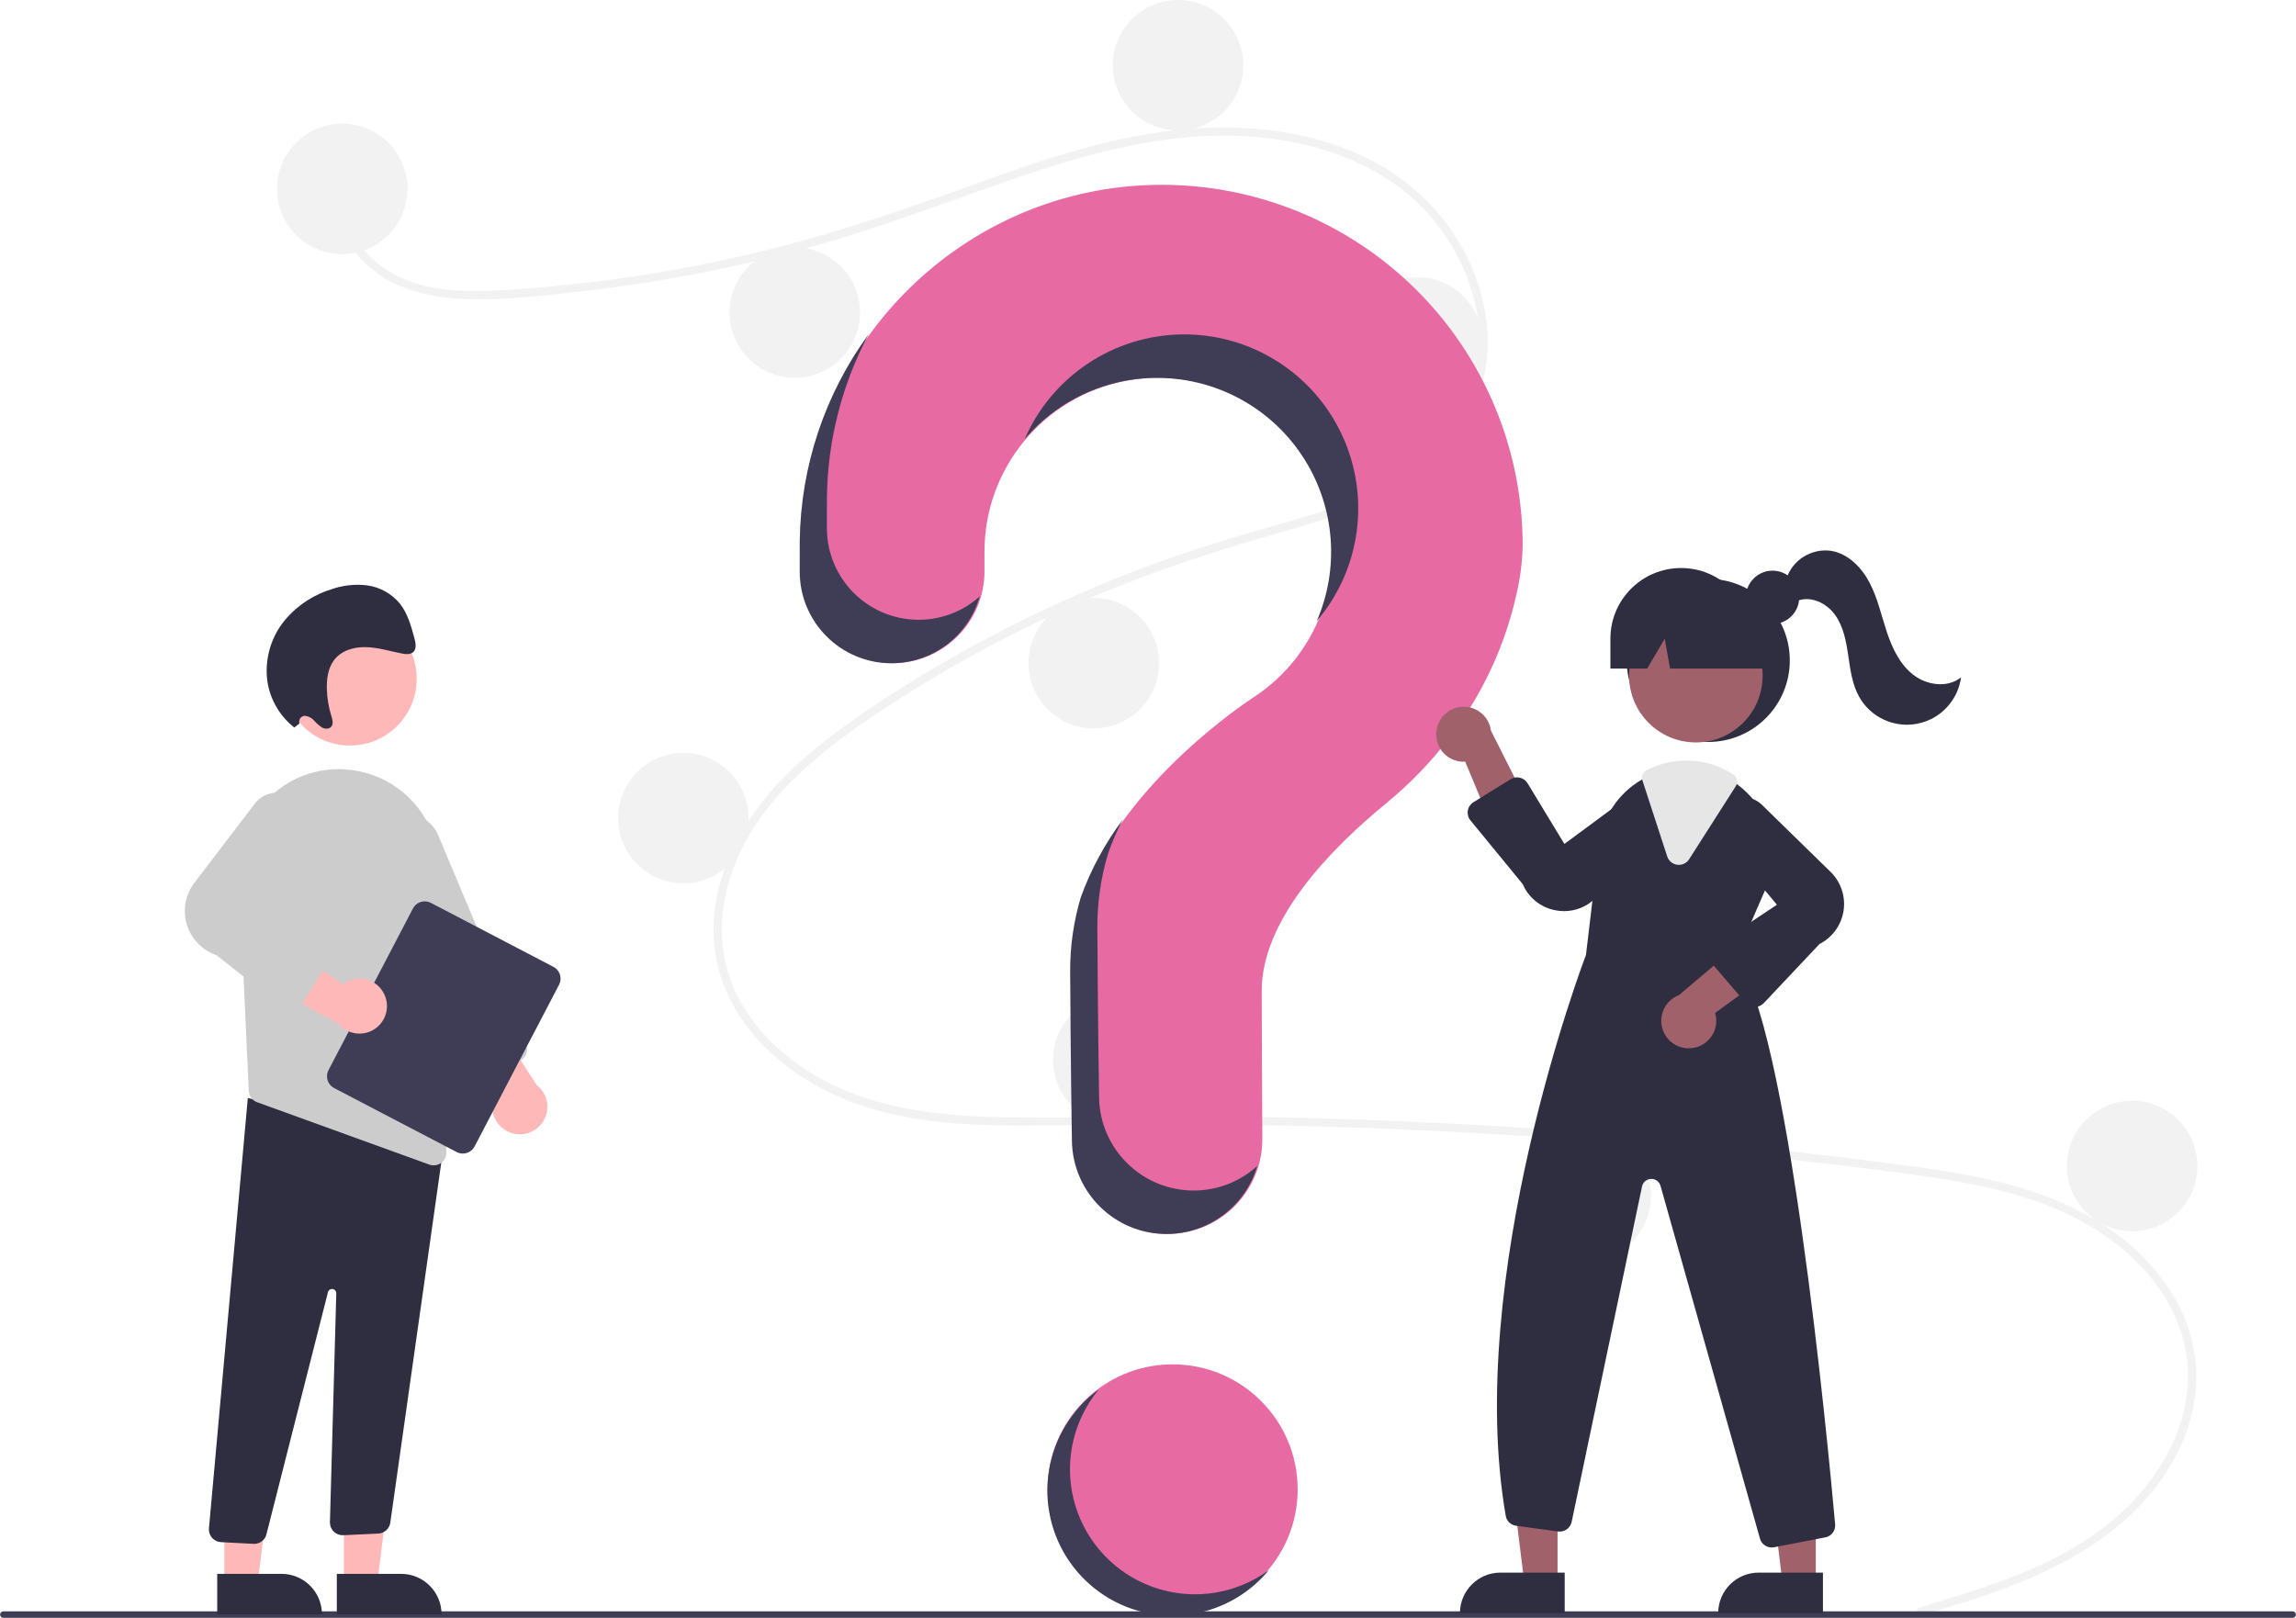
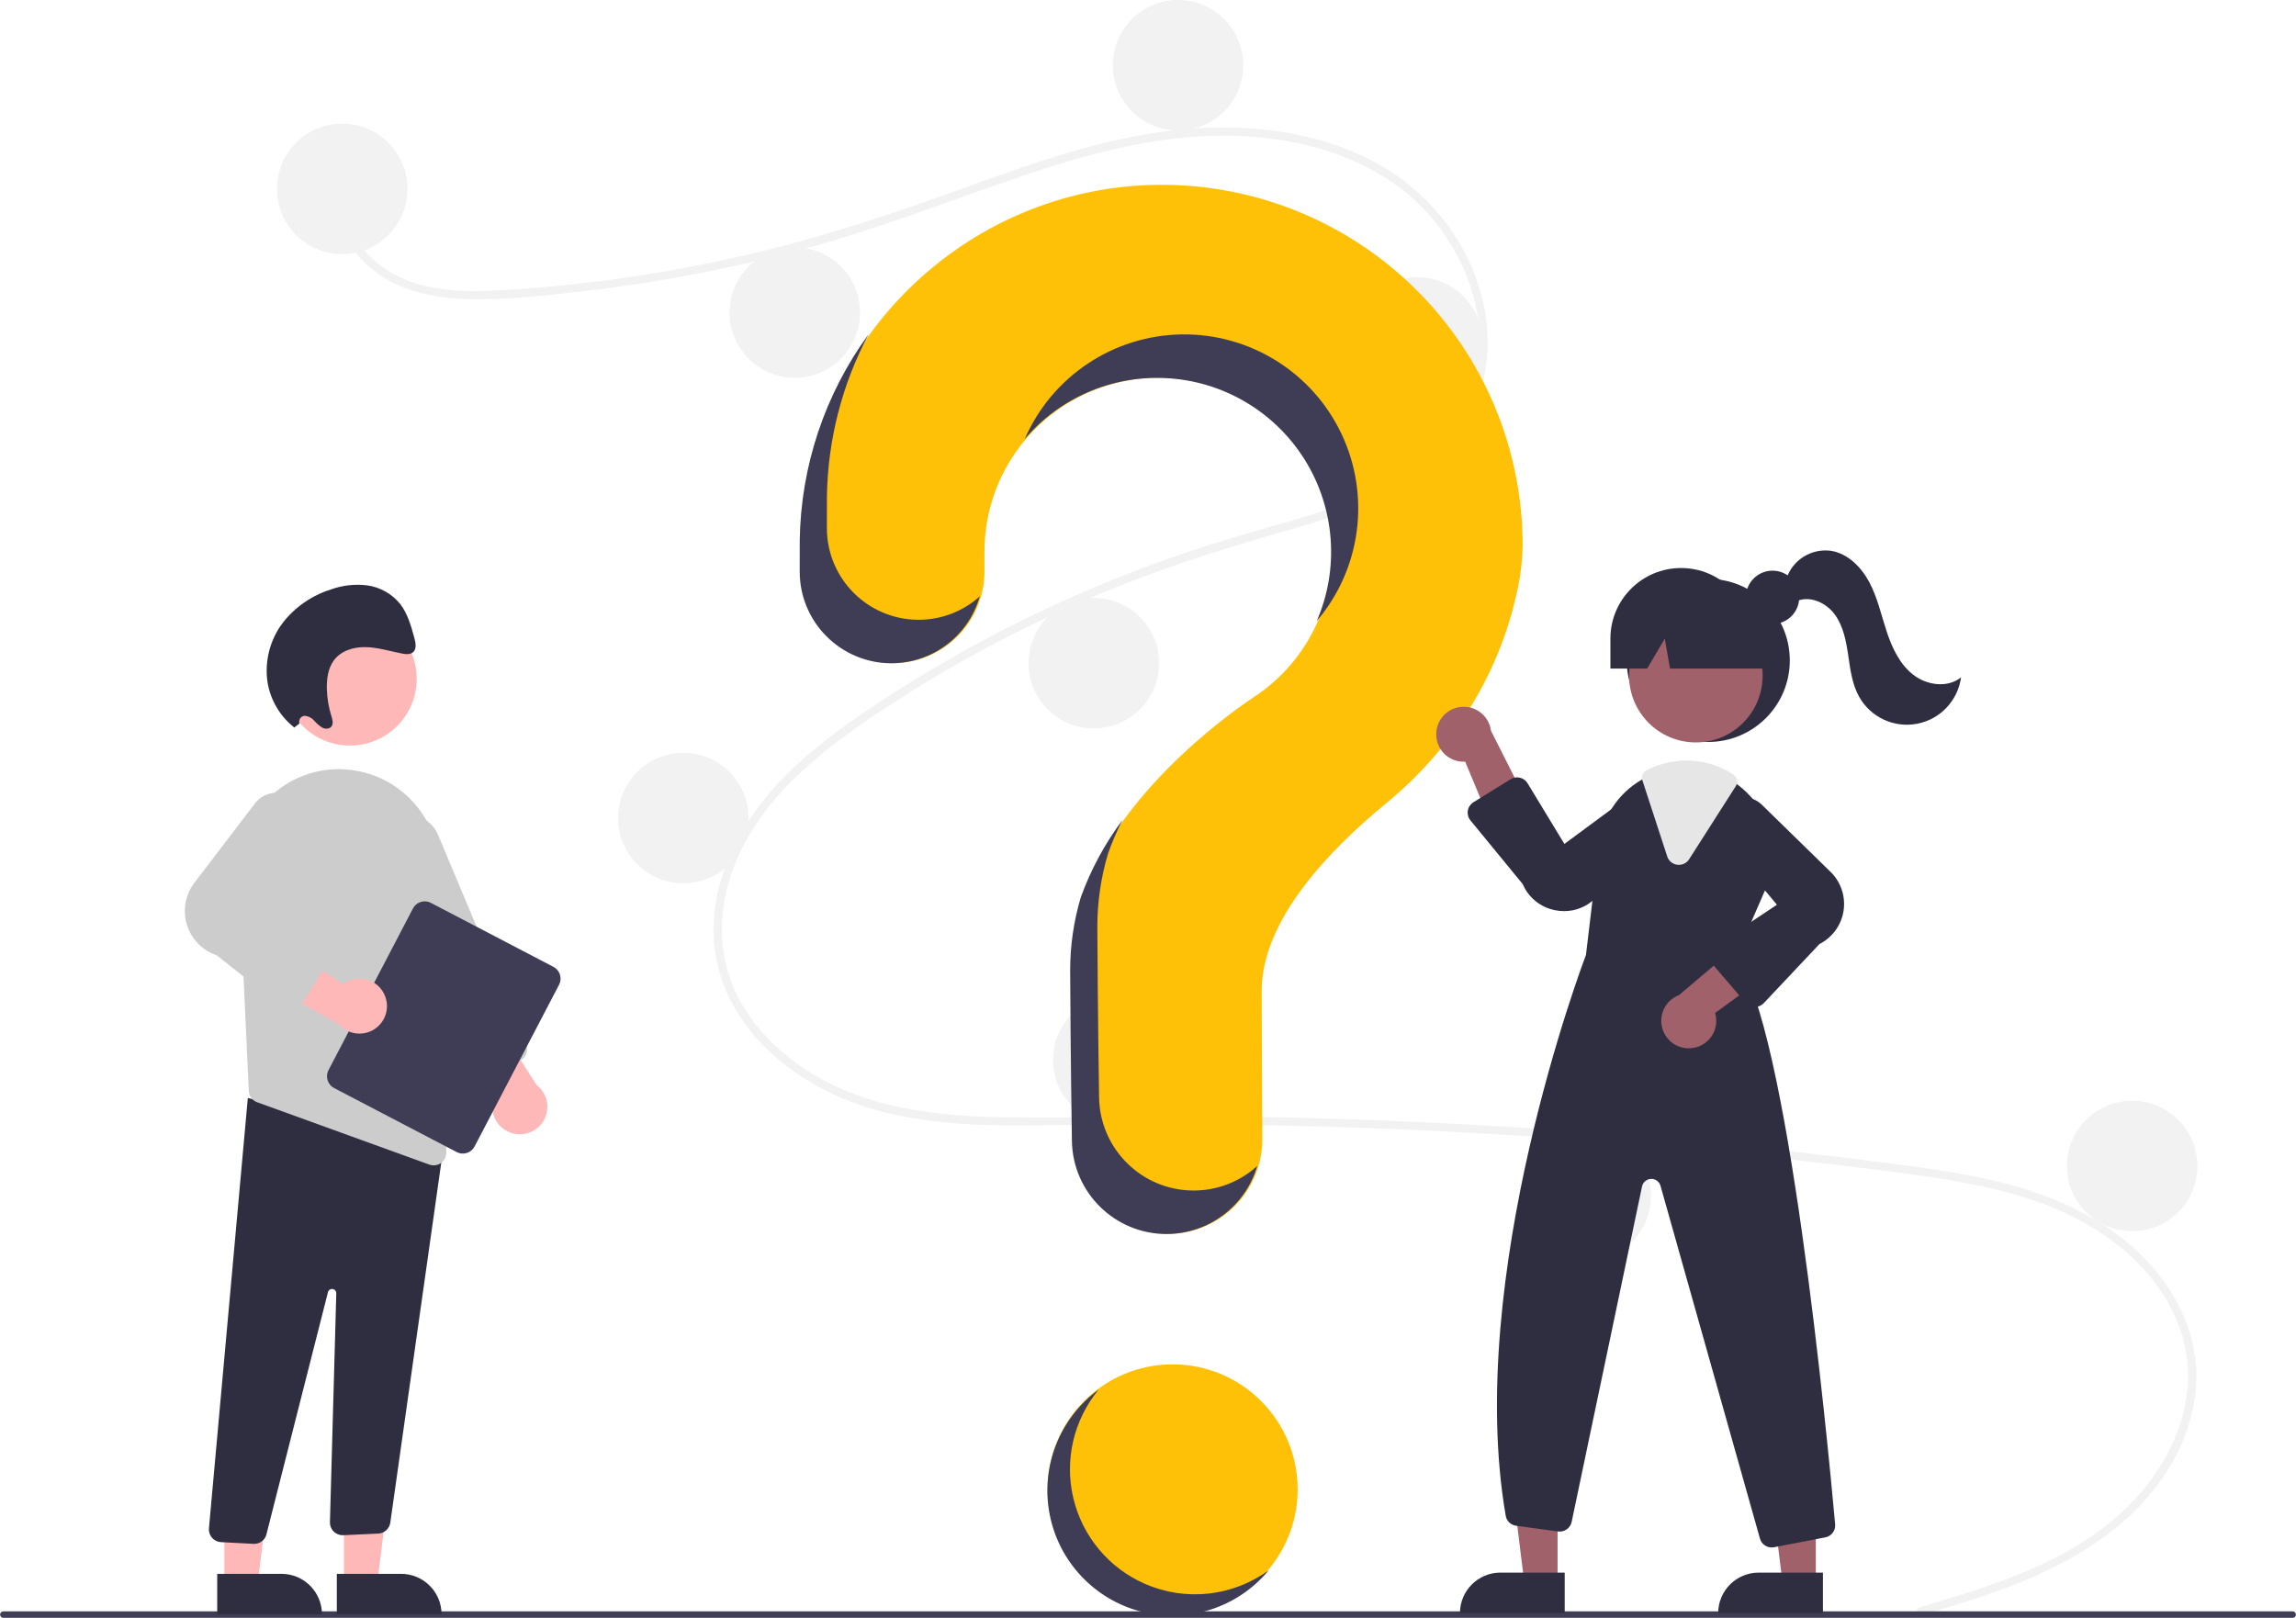
<svg xmlns="http://www.w3.org/2000/svg" data-name="Layer 1" width="844.675" height="595.262" viewBox="0 0 844.675 595.262">
-   <circle cx="431.393" cy="548" r="46" fill="#e76aa2" />
+   <circle cx="431.393" cy="548" r="46" fill="#ffc107" />
  <path d="M883.862,743.785c25.735-7.729,53.094-15.788,73.503-34.161,18.238-16.418,30.55-41.489,22.995-66.112-7.54-24.572-30.124-40.956-53.442-49.105-13.225-4.622-27.061-7.186-40.891-9.2-15.035-2.19-30.136-3.984-45.23-5.71q-91.677-10.486-184.044-12.811c-30.385-.765-60.764-.747-91.152-.306-27.139.394-55.722.384-80.899-11.151-19.578-8.97-37.348-25.289-42.803-46.734-6.297-24.755,5.318-49.964,21.98-67.892,8.783-9.45,19.047-17.404,29.636-24.717,11.487-7.934,23.375-15.306,35.521-22.188a494.634,494.634,0,0,1,74.767-34.468c12.746-4.634,25.68-8.633,38.728-12.321,11.017-3.115,22.068-6.234,32.716-10.477,20.583-8.204,40.161-22.1,45.395-44.881,4.96-21.591-3.403-45.031-18.065-61.071-16.963-18.557-42.539-26.692-67.06-28.008-27.528-1.478-54.422,5.412-80.297,14.156-27.597,9.326-54.599,20.049-82.778,27.603a556.958,556.958,0,0,1-85.196,15.837c-14.082,1.5-28.59,3.193-42.756,2.045-11.872-.962-23.684-4.454-32.434-12.88-7.503-7.225-11.972-17.154-10.435-27.632.279-1.903,3.17-1.094,2.893.798-1.87,12.755,6.8,24.509,17.484,30.529,12.348,6.958,27.374,6.968,41.122,6.172a537.825,537.825,0,0,0,88.515-12.796c28.593-6.531,56.164-15.866,83.704-25.839,26.156-9.472,52.897-18.716,80.84-20.767,24.246-1.78,49.752,1.752,70.874,14.423,18.564,11.136,32.215,29.707,36.565,51.018,4.25,20.825-1.636,41.785-17.4,56.317-16.321,15.046-38.701,21.479-59.557,27.404-26.452,7.514-52.337,16.298-77.392,27.703a485.824,485.824,0,0,0-72.8,40.928c-22.246,15.202-44.201,34.331-51.237,61.451-3.277,12.633-2.672,26.032,2.812,37.965,4.876,10.61,12.907,19.535,22.262,26.419,22.321,16.424,50.453,19.797,77.414,20.132,30.281.377,60.564-.645,90.855-.148q92.599,1.52,184.819,11.273,23.108,2.446,46.158,5.407c13.822,1.776,27.69,3.541,41.278,6.695,24.162,5.608,47.674,16.392,62.692,36.878a61.319,61.319,0,0,1,11.947,30.446c1.051,11.524-1.77,23.069-6.98,33.321-11.532,22.69-33.134,37.123-56.073,46.605-12.287,5.079-25.032,8.926-37.752,12.746-1.853.557-2.645-2.338-.798-2.893Z" transform="translate(-177.6623 -152.3692)" fill="#f2f2f2" />
  <circle cx="125.893" cy="69.5" r="24" fill="#f2f2f2" />
  <circle cx="292.393" cy="115" r="24" fill="#f2f2f2" />
  <circle cx="433.393" cy="24" r="24" fill="#f2f2f2" />
  <circle cx="521.393" cy="126" r="24" fill="#f2f2f2" />
  <circle cx="402.393" cy="244" r="24" fill="#f2f2f2" />
  <circle cx="251.393" cy="301" r="24" fill="#f2f2f2" />
  <circle cx="411.393" cy="390" r="24" fill="#f2f2f2" />
  <circle cx="583.393" cy="440" r="24" fill="#f2f2f2" />
  <circle cx="784.393" cy="429" r="24" fill="#f2f2f2" />
-   <path d="M604.128,220.373c-71.892.508-130.756,58.93-131.777,130.816-.009.664-.014,5.33-.013,11.434a33.748,33.748,0,0,0,33.744,33.746h0a33.769,33.769,0,0,0,33.761-33.798c-.003-4.152-.006-7.026-.006-7.202a64,64,0,1,1,98.52,53.879l.012.014s-48.028,30.92-62.671,73.335l.012.003a94.004,94.004,0,0,0-3.874,26.768c0,3.725.219,36.321.643,62.778a34.786,34.786,0,0,0,34.79,34.222h0a34.796,34.796,0,0,0,34.794-35.011c-.147-24.229-.227-52.442-.227-54.489,0-26.045,25.125-51.995,45.764-68.917,23.766-19.487,40.868-46.043,47.737-75.999a86.762,86.762,0,0,0,2.499-18.834A132.75,132.75,0,0,0,604.128,220.373Z" transform="translate(-177.6623 -152.3692)" fill="#e76aa2" />
+   <path d="M604.128,220.373c-71.892.508-130.756,58.93-131.777,130.816-.009.664-.014,5.33-.013,11.434a33.748,33.748,0,0,0,33.744,33.746h0a33.769,33.769,0,0,0,33.761-33.798c-.003-4.152-.006-7.026-.006-7.202a64,64,0,1,1,98.52,53.879l.012.014s-48.028,30.92-62.671,73.335l.012.003a94.004,94.004,0,0,0-3.874,26.768c0,3.725.219,36.321.643,62.778a34.786,34.786,0,0,0,34.79,34.222h0a34.796,34.796,0,0,0,34.794-35.011c-.147-24.229-.227-52.442-.227-54.489,0-26.045,25.125-51.995,45.764-68.917,23.766-19.487,40.868-46.043,47.737-75.999a86.762,86.762,0,0,0,2.499-18.834A132.75,132.75,0,0,0,604.128,220.373Z" transform="translate(-177.6623 -152.3692)" fill="#ffc107" />
  <path d="M1021.147,747.631H178.853a1.191,1.191,0,0,1,0-2.381h842.294a1.191,1.191,0,0,1,0,2.381Z" transform="translate(-177.6623 -152.3692)" fill="#3f3d56" />
  <circle cx="628.449" cy="242.996" r="30" fill="#2f2e41" />
  <polygon points="573.012 582.129 560.753 582.129 554.92 534.841 573.015 534.841 573.012 582.129" fill="#a0616a" />
  <path d="M551.996,578.626h23.644a0,0,0,0,1,0,0v14.887a0,0,0,0,1,0,0H537.109a0,0,0,0,1,0,0v0A14.887,14.887,0,0,1,551.996,578.626Z" fill="#2f2e41" />
  <polygon points="668.012 582.129 655.753 582.129 649.92 534.841 668.015 534.841 668.012 582.129" fill="#a0616a" />
  <path d="M646.996,578.626h23.644a0,0,0,0,1,0,0v14.887a0,0,0,0,1,0,0H632.109a0,0,0,0,1,0,0v0A14.887,14.887,0,0,1,646.996,578.626Z" fill="#2f2e41" />
  <circle cx="623.89" cy="248.61" r="24.561" fill="#a0616a" />
  <path d="M816.191,504.775l10.99-25.25a31.383,31.383,0,0,0-6.95-35.6,31.873,31.873,0,0,0-3.07-2.67,30.935,30.935,0,0,0-18.99-6.57,32.179,32.179,0,0,0-13.4,2.98c-.36.16-.71.33-1.07.5-.69.33-1.37.69-2.03,1.06a31.678,31.678,0,0,0-15.7,23.88l-4.85,40.64c-1.22,3.19-44.74,118.39-29.52,206.34a4.467,4.467,0,0,0,3.82,3.67l15.43,2.1a4.497,4.497,0,0,0,5.01-3.53l25.89-123.41a3.503,3.503,0,0,1,6.8-.23l36.58,129.78a4.471,4.471,0,0,0,4.31,3.28,5.122,5.122,0,0,0,.87-.08l18.85-3.63a4.471,4.471,0,0,0,3.63-4.81C850.021,682.335,835.301,527.605,816.191,504.775Z" transform="translate(-177.6623 -152.3692)" fill="#2f2e41" />
  <path d="M706.102,421.419A10.056,10.056,0,0,0,716.696,432.623l13.729,32.992,10.385-15.394-14.629-28.97a10.11,10.11,0,0,0-20.079.169Z" transform="translate(-177.6623 -152.3692)" fill="#a0616a" />
  <path d="M800.19,537.996a10.056,10.056,0,0,0,8.427-12.913l28.885-21.038-17.39-6.512-24.764,20.977a10.11,10.11,0,0,0,4.842,19.487Z" transform="translate(-177.6623 -152.3692)" fill="#a0616a" />
  <path d="M753.102,487.61a17.057,17.057,0,0,1-3.298-.325,16.305,16.305,0,0,1-11.948-9.616l-19.234-23.453a4.501,4.501,0,0,1,1.111-6.681l13.684-8.471a4.5,4.5,0,0,1,6.215,1.49l13.556,22.334L779.15,443.702A9.721,9.721,0,0,1,790.46,459.264l-25.912,23.637A16.253,16.253,0,0,1,753.102,487.61Z" transform="translate(-177.6623 -152.3692)" fill="#2f2e41" />
  <path d="M823.252,522.883c-.035,0-.071,0-.106-.001a4.508,4.508,0,0,1-3.311-1.57l-12.166-14.193a4.5,4.5,0,0,1,.92-6.673l22.781-15.188-20.638-24.812a9.721,9.721,0,0,1,14.887-12.183l25.084,24.513a16.525,16.525,0,0,1-3.675,26.94l-20.501,21.754A4.507,4.507,0,0,1,823.252,522.883Z" transform="translate(-177.6623 -152.3692)" fill="#2f2e41" />
  <path d="M795.307,470.584a4.632,4.632,0,0,1-.584-.037,4.461,4.461,0,0,1-3.71-3.069l-9.142-28.029a3.083,3.083,0,0,1,1.594-3.725l.297-.14c.269-.128.535-.254.807-.375a32.574,32.574,0,0,1,13.603-3.023,31.327,31.327,0,0,1,17.161,5.157,3.13,3.13,0,0,1,.901,4.294L799.084,468.504A4.455,4.455,0,0,1,795.307,470.584Z" transform="translate(-177.6623 -152.3692)" fill="#e6e6e6" />
  <circle cx="652.101" cy="219.786" r="9.817" fill="#2f2e41" />
  <path d="M796.111,361.365h0a26,26,0,0,0-26,26v11h13.529l6.471-11,1.941,11h41.059l-11-11A26,26,0,0,0,796.111,361.365Z" transform="translate(-177.6623 -152.3692)" fill="#2f2e41" />
  <path d="M834.809,365.431a15.15,15.15,0,0,1,16.481-10.396c6.256,1.046,11.202,6.075,14.149,11.691s4.308,11.903,6.289,17.928,4.791,12.084,9.793,15.984,12.677,4.958,17.59.946a20.118,20.118,0,0,1-37.477,7.181c-2.592-4.612-3.261-10.017-4.03-15.251s-1.767-10.65-4.862-14.94-8.888-7.093-13.804-5.139Z" transform="translate(-177.6623 -152.3692)" fill="#2f2e41" />
  <path d="M515.609,380.408h0a33.748,33.748,0,0,1-33.744-33.746c-0-6.104.004-10.771.013-11.434a131.507,131.507,0,0,1,15.359-59.909,131.803,131.803,0,0,0-25.359,75.909c-.009.664-.014,5.33-.013,11.434a33.748,33.748,0,0,0,33.744,33.746h0A33.773,33.773,0,0,0,538.097,371.817,33.622,33.622,0,0,1,515.609,380.408Z" transform="translate(-177.6623 -152.3692)" fill="#3f3d56" />
  <path d="M606.415,291.478a64.004,64.004,0,0,1,55.659,89.413,63.997,63.997,0,1,0-107.426-66.985A63.871,63.871,0,0,1,606.415,291.478Z" transform="translate(-177.6623 -152.3692)" fill="#3f3d56" />
  <path d="M616.797,590.408h0a34.787,34.787,0,0,1-34.79-34.222c-.423-26.456-.643-59.052-.643-62.778a94.004,94.004,0,0,1,3.874-26.768l-.012-.003a95.069,95.069,0,0,1,5.494-12.701,110.047,110.047,0,0,0-15.494,28.701l.012.003a94.004,94.004,0,0,0-3.874,26.768c0,3.725.219,36.321.643,62.778a34.787,34.787,0,0,0,34.79,34.222h0a34.803,34.803,0,0,0,33.402-25.048A34.66,34.66,0,0,1,616.797,590.408Z" transform="translate(-177.6623 -152.3692)" fill="#3f3d56" />
  <polygon points="126.541 582.585 138.8 582.584 144.633 535.296 126.538 535.297 126.541 582.585" fill="#ffb8b8" />
  <path d="M301.576,731.451H340.107a0,0,0,0,1,0,0v14.887a0,0,0,0,1,0,0H316.463A14.887,14.887,0,0,1,301.576,731.451v0A0,0,0,0,1,301.576,731.451Z" transform="translate(464.0541 1325.404) rotate(179.9974)" fill="#2f2e41" />
  <polygon points="82.541 582.585 94.8 582.584 100.633 535.296 82.538 535.297 82.541 582.585" fill="#ffb8b8" />
  <path d="M257.576,731.451H296.107a0,0,0,0,1,0,0v14.887a0,0,0,0,1,0,0H272.463A14.887,14.887,0,0,1,257.576,731.451v0A0,0,0,0,1,257.576,731.451Z" transform="translate(376.0541 1325.406) rotate(179.9974)" fill="#2f2e41" />
  <path d="M270.917,720.411l-11.975-.63a4.673,4.673,0,0,1-4.419-4.967l14.313-158.466,65.911,17.786,6.35-1.732L321.239,712.686a4.696,4.696,0,0,1-4.358,3.945l-12.909.601a4.674,4.674,0,0,1-4.931-4.796l2.339-84.196a1.558,1.558,0,0,0-3.083-.36L275.739,716.692a4.646,4.646,0,0,1-4.569,3.725C271.086,720.418,271.002,720.416,270.917,720.411Z" transform="translate(-177.6623 -152.3692)" fill="#2f2e41" />
  <circle cx="128.742" cy="249.759" r="24.561" fill="#ffb8b8" />
  <path d="M265.512,474.287l2.701,58.267.976,21.199a4.642,4.642,0,0,0,3.074,4.175l63.336,22.943a4.477,4.477,0,0,0,1.6.28,4.644,4.644,0,0,0,4.664-4.788L339.266,471.597A36.93,36.93,0,0,0,308.522,435.92c-.613-.093-1.236-.187-1.859-.27a36.249,36.249,0,0,0-29.165,9.441,37.236,37.236,0,0,0-11.986,29.196Z" transform="translate(-177.6623 -152.3692)" fill="#ccc" />
  <path d="M365.855,569.245a10.064,10.064,0,0,1-5.369-15.227l-21.478-28.56,18.534-1.147,17.554,27.297a10.111,10.111,0,0,1-9.242,17.637Z" transform="translate(-177.6623 -152.3692)" fill="#ffb8b8" />
  <path d="M350.753,548.85a4.644,4.644,0,0,1-2.541-2.518L315.854,469.237a12.463,12.463,0,1,1,22.984-9.647l32.358,77.095a4.679,4.679,0,0,1-2.5,6.118l-14.365,6.029a4.642,4.642,0,0,1-3.577.017Z" transform="translate(-177.6623 -152.3692)" fill="#ccc" />
  <path d="M298.508,546.131,329.587,486.622a4.878,4.878,0,0,1,6.575-2.063l45.112,23.56a4.878,4.878,0,0,1,2.063,6.575l-31.079,59.509a4.878,4.878,0,0,1-6.575,2.063L300.571,552.706A4.878,4.878,0,0,1,298.508,546.131Z" transform="translate(-177.6623 -152.3692)" fill="#3f3d56" />
  <path d="M319.351,518.943a10.064,10.064,0,0,0-15.517-4.46l-29.778-19.754-.051,18.57L302.29,529.21a10.111,10.111,0,0,0,17.06-10.267Z" transform="translate(-177.6623 -152.3692)" fill="#ffb8b8" />
  <path d="M281.701,523.119l-24.337-19.278a17.163,17.163,0,0,1-7.823-27.135l22.097-28.96a10.096,10.096,0,0,1,17.13,10.284l-17.484,28.6,25.694,12.187a4.674,4.674,0,0,1,1.948,6.72l-10.372,16.414a4.682,4.682,0,0,1-3.167,2.111c-.026.004-.051.008-.077.012A4.696,4.696,0,0,1,281.701,523.119Z" transform="translate(-177.6623 -152.3692)" fill="#ccc" />
  <path d="M287.845,418.574a2.135,2.135,0,0,1,1.856-2.819,4.93,4.93,0,0,1,3.476,1.715,13.833,13.833,0,0,0,3.071,2.637c1.188.599,2.8.514,3.477-.628.636-1.072.2-2.508-.185-3.753a36.907,36.907,0,0,1-1.63-9.77c-.111-3.7.411-7.562,2.46-10.448,2.644-3.725,7.371-5.139,11.845-5.036s8.875,1.484,13.307,2.357c1.53.301,3.328.456,4.352-.73,1.088-1.261.688-3.301.226-5.004-1.201-4.417-2.475-8.985-5.265-12.552a18.898,18.898,0,0,0-12.061-6.79,28.938,28.938,0,0,0-13.462,1.528,36.096,36.096,0,0,0-17.683,12.319,29.236,29.236,0,0,0-5.578,21.6,26.667,26.667,0,0,0,9.886,16.855Z" transform="translate(-177.6623 -152.3692)" fill="#2f2e41" />
  <path d="M598.92,735.149a45.994,45.994,0,0,1-17.07-71.489,45.997,45.997,0,1,0,62.569,66.464A45.969,45.969,0,0,1,598.92,735.149Z" transform="translate(-177.6623 -152.3692)" fill="#3f3d56" />
</svg>
